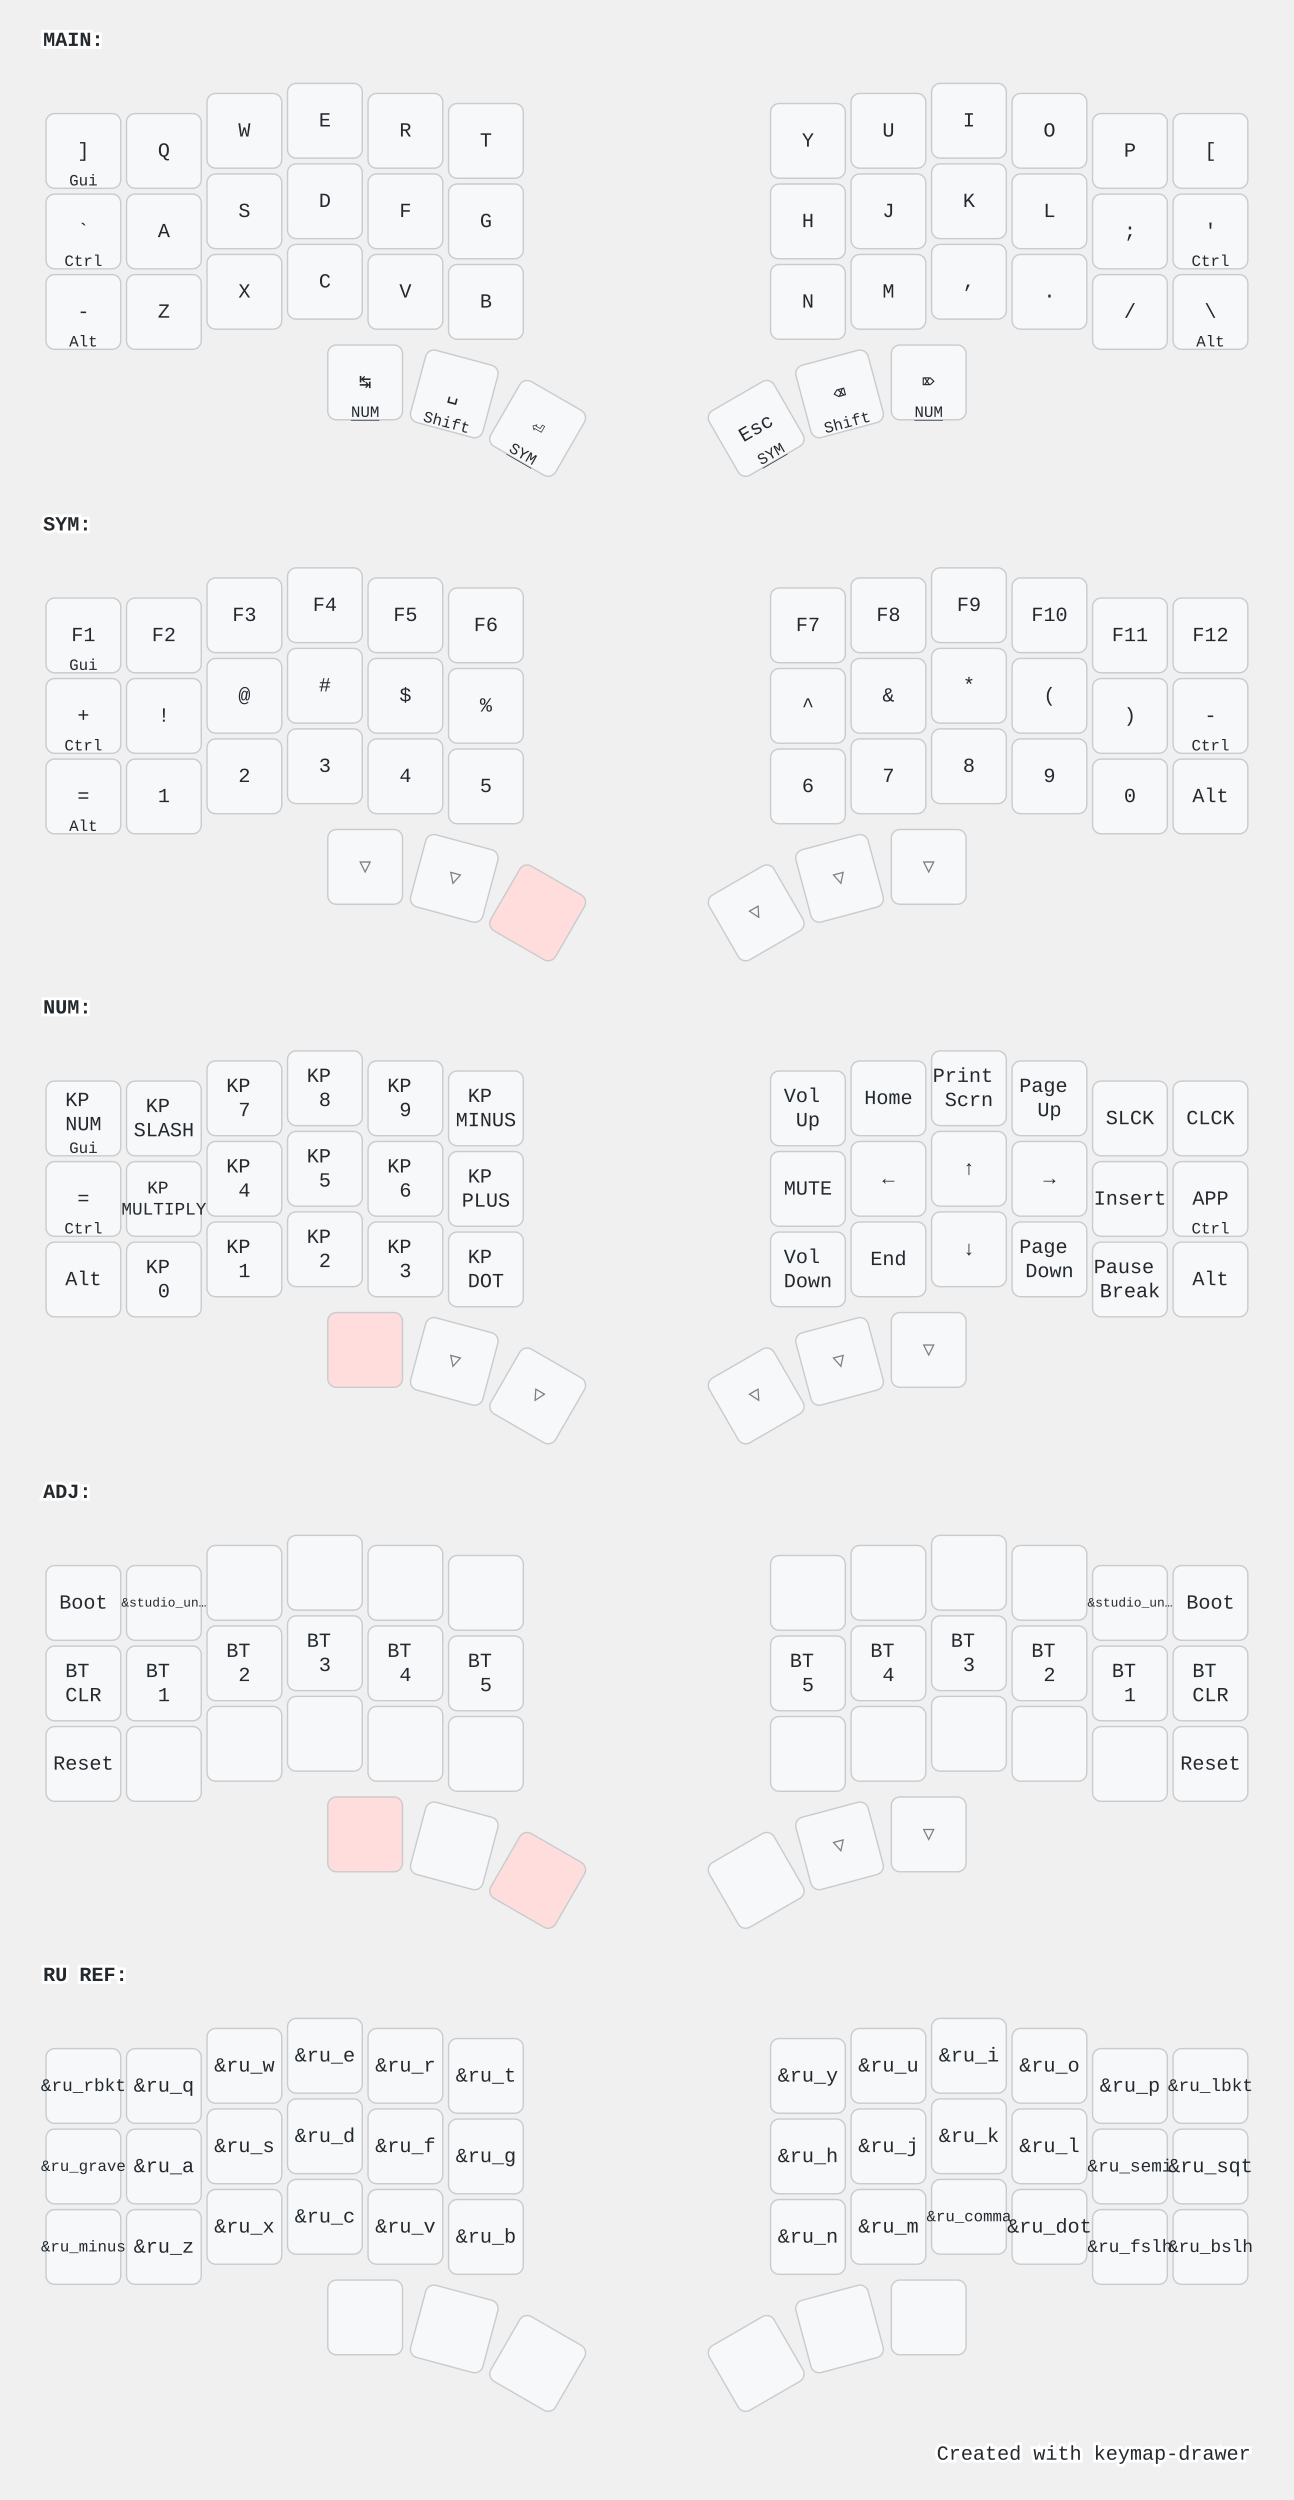
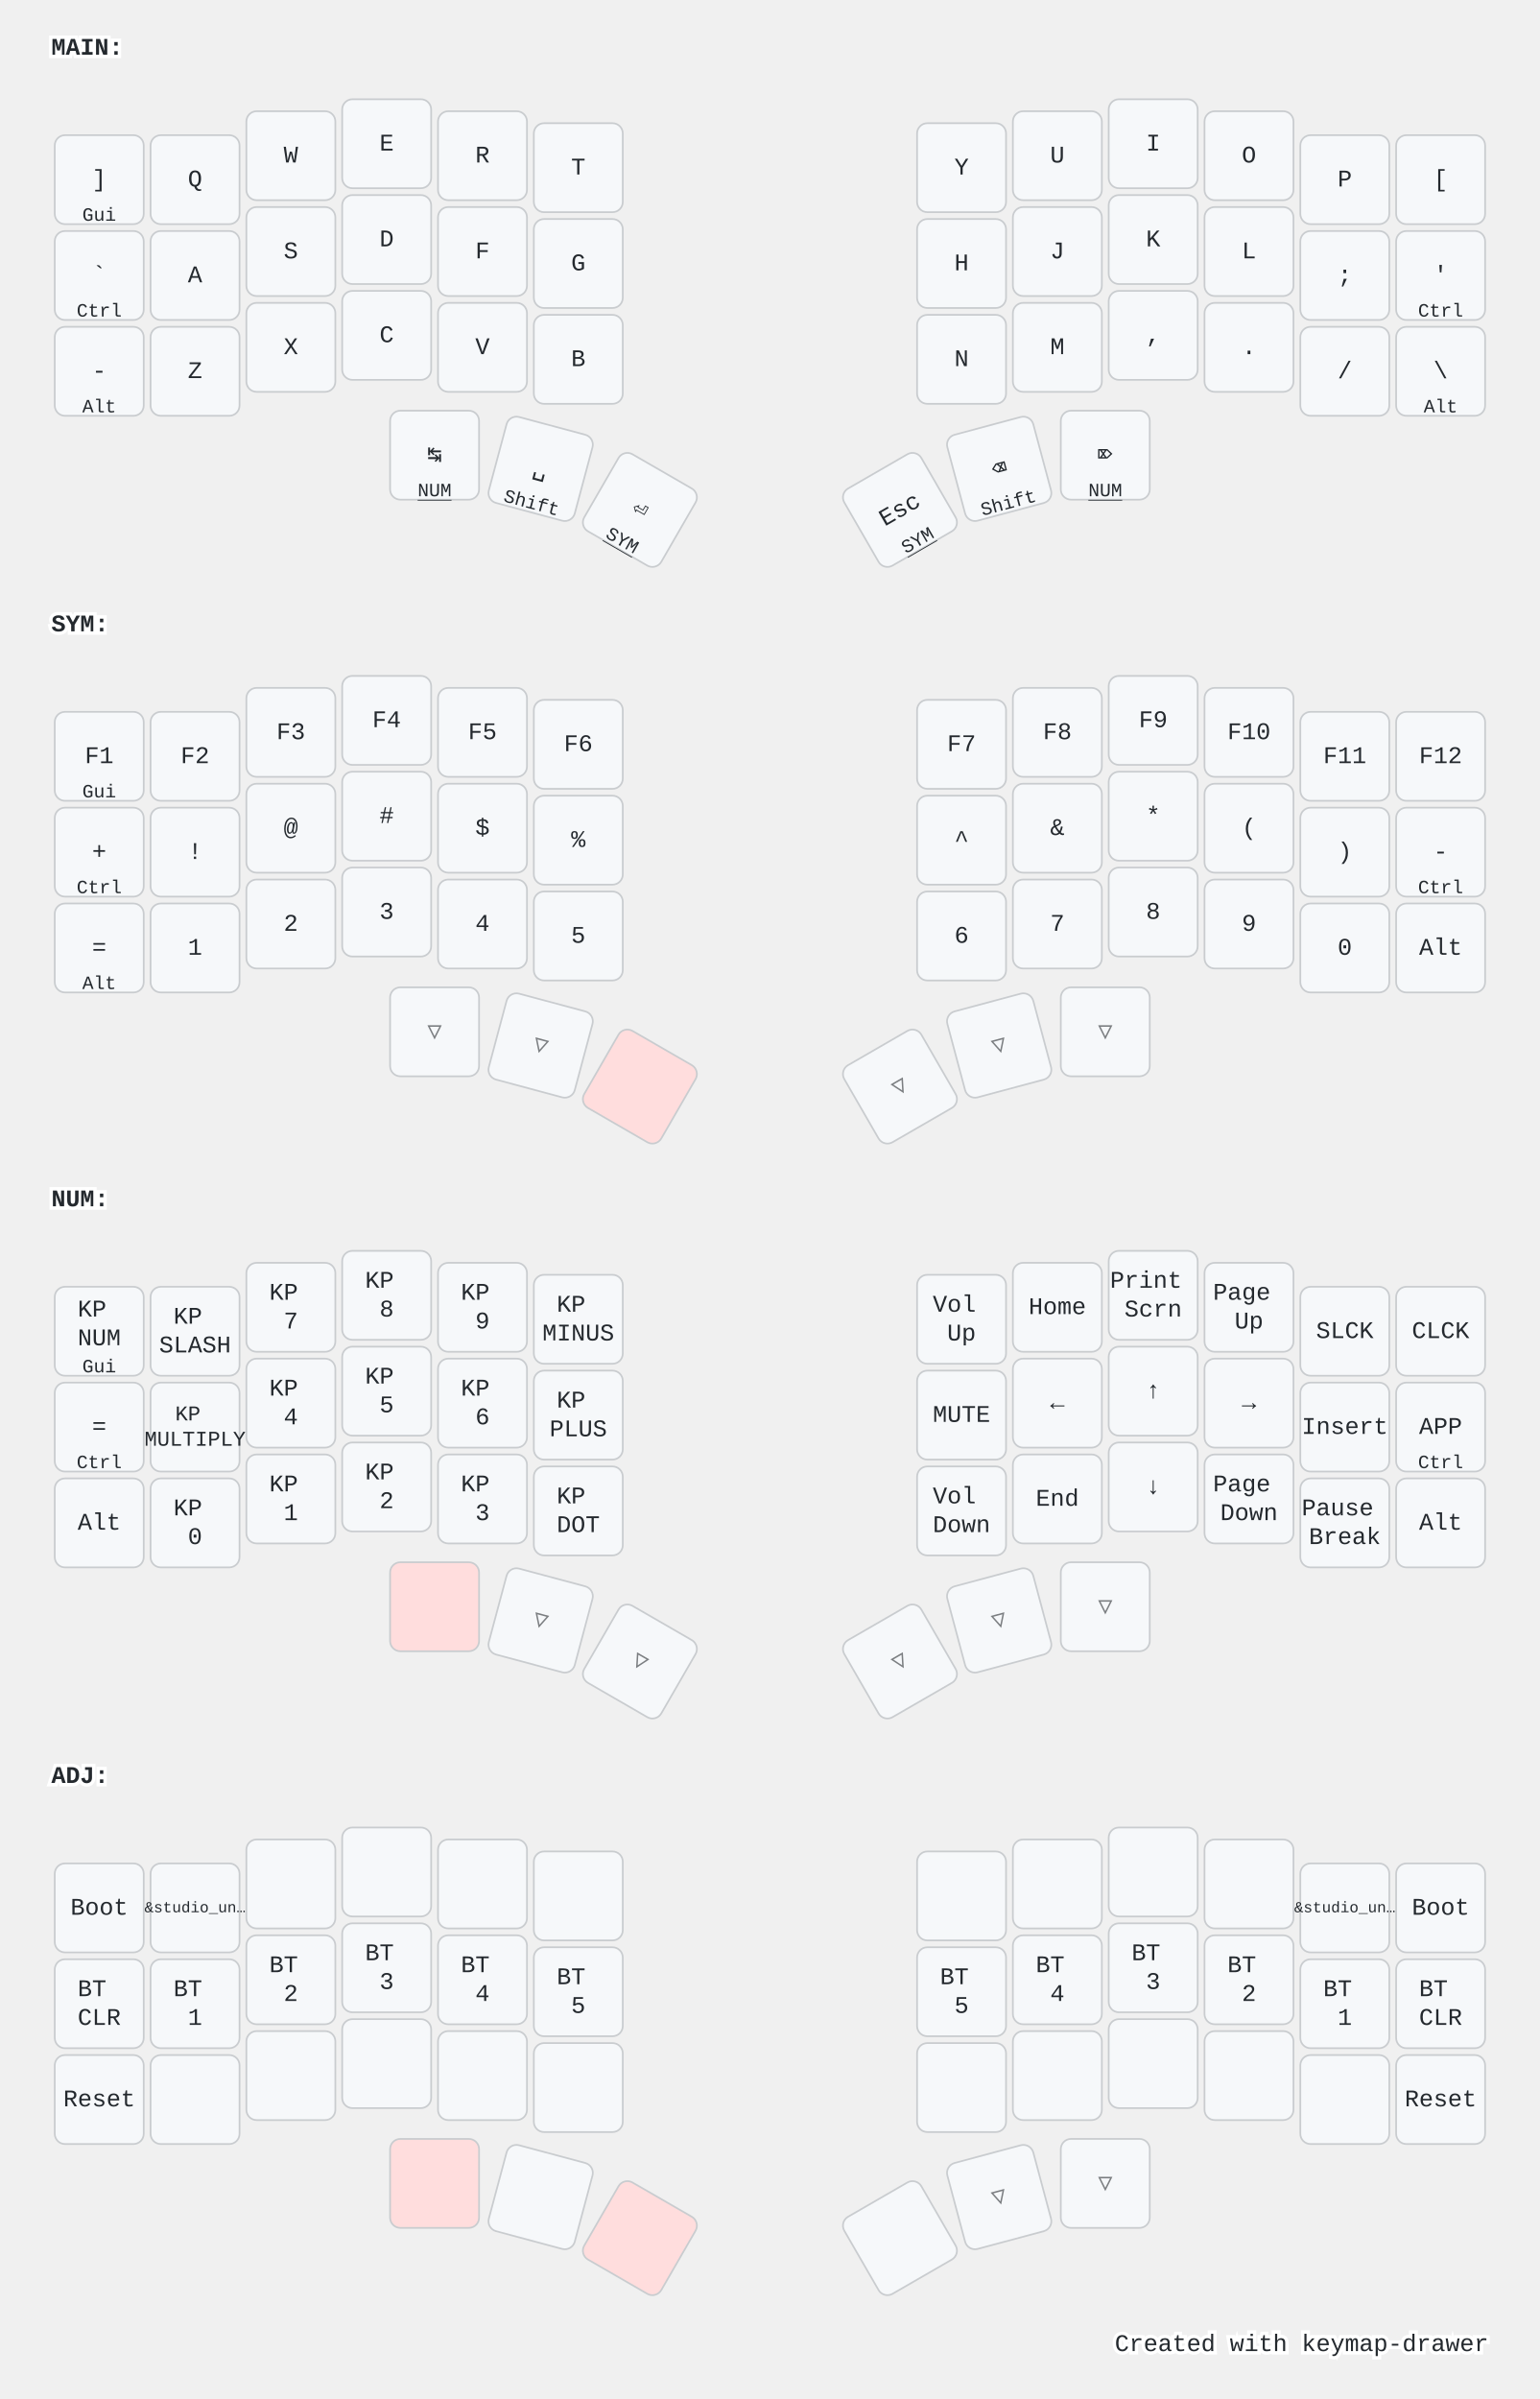
- <svg xmlns="http://www.w3.org/2000/svg" width="900" height="1739" viewBox="0 0 900 1739" class="keymap">
+ <svg xmlns="http://www.w3.org/2000/svg" width="900" height="1402" viewBox="0 0 900 1402" class="keymap">
  <style>/* inherit to force styles through use tags */
svg path {
    fill: inherit;
}

/* font and background color specifications */
svg.keymap {
    font-family: SFMono-Regular,Consolas,Liberation Mono,Menlo,monospace;
    font-size: 14px;
    font-kerning: normal;
    text-rendering: optimizeLegibility;
    fill: #24292e;
}

/* default key styling */
rect.key {
    fill: #f6f8fa;
}

rect.key, rect.combo {
    stroke: #c9cccf;
    stroke-width: 1;
}

/* default key side styling, only used is draw_key_sides is set */
rect.side {
    filter: brightness(90%);
}

/* color accent for combo boxes */
rect.combo, rect.combo-separate {
    fill: #cdf;
}

/* color accent for held keys */
rect.held, rect.combo.held {
    fill: #fdd;
}

/* color accent for ghost (optional) keys */
rect.ghost, rect.combo.ghost {
    stroke-dasharray: 4, 4;
    stroke-width: 2;
}

text {
    text-anchor: middle;
    dominant-baseline: middle;
}

/* styling for layer labels */
text.label {
    font-weight: bold;
    text-anchor: start;
    stroke: white;
    stroke-width: 4;
    paint-order: stroke;
}

/* styling for optional footer */
text.footer {
    text-anchor: end;
    dominant-baseline: auto;
    stroke: white;
    stroke-width: 4;
    paint-order: stroke;
}

/* styling for combo tap, and key non-tap label text */
text.combo, text.hold, text.shifted, text.left, text.right, text.tl, text.tr, text.bl, text.br {
    font-size: 11px;
}

text.hold, text.bl, text.br {
    text-anchor: middle;
    dominant-baseline: auto;
}

text.shifted, text.tl, text.tr {
    text-anchor: middle;
    dominant-baseline: hanging;
}

text.left, text.tl, text.bl {
    text-anchor: start;
}

text.right, text.tr, text.br {
    text-anchor: end;
}

text.layer-activator {
    text-decoration: underline;
}

/* styling for hold/shifted label text in combo box */
text.combo.hold, text.combo.shifted, text.combo.left, text.combo.right {
    font-size: 8px;
}

/* lighter symbol for transparent keys */
text.trans {
    fill: #7b7e81;
}

/* styling for combo dendrons */
path.combo {
    stroke-width: 1;
    stroke: gray;
    fill: none;
}

/* Start Tabler Icons Cleanup */
/* cannot use height/width with glyphs */
.icon-tabler &gt; path {
    fill: inherit;
    stroke: inherit;
    stroke-width: 2;
}
/* hide tabler's default box */
.icon-tabler &gt; path[stroke="none"][fill="none"] {
    visibility: hidden;
}
/* End Tabler Icons Cleanup */

@media (prefers-color-scheme: dark) {
svg.keymap { fill: #d1d6db; }
rect.key { fill: #3f4750; }
rect.key, rect.combo { stroke: #60666c; }
rect.combo, rect.combo-separate { fill: #1f3d7a; }
rect.held, rect.combo.held { fill: #854747; }
text.label, text.footer { stroke: black; }
text.trans { fill: #7e8184; }
path.combo { stroke: #7f7f7f; }

}</style>
  <g transform="translate(30, 0)" class="layer-MAIN">
    <text x="0" y="28" class="label" id="MAIN">MAIN:</text>
    <g transform="translate(0, 56)">
      <g transform="translate(28, 49)" class="key keypos-0">
        <rect rx="6" ry="6" x="-26" y="-26" width="52" height="52" class="key" />
        <text x="0" y="0" class="key tap">]</text>
        <text x="0" y="24" class="key hold">Gui</text>
      </g>
      <g transform="translate(84, 49)" class="key keypos-1">
        <rect rx="6" ry="6" x="-26" y="-26" width="52" height="52" class="key" />
        <text x="0" y="0" class="key tap">Q</text>
      </g>
      <g transform="translate(140, 35)" class="key keypos-2">
        <rect rx="6" ry="6" x="-26" y="-26" width="52" height="52" class="key" />
        <text x="0" y="0" class="key tap">W</text>
      </g>
      <g transform="translate(196, 28)" class="key keypos-3">
        <rect rx="6" ry="6" x="-26" y="-26" width="52" height="52" class="key" />
        <text x="0" y="0" class="key tap">E</text>
      </g>
      <g transform="translate(252, 35)" class="key keypos-4">
        <rect rx="6" ry="6" x="-26" y="-26" width="52" height="52" class="key" />
        <text x="0" y="0" class="key tap">R</text>
      </g>
      <g transform="translate(308, 42)" class="key keypos-5">
        <rect rx="6" ry="6" x="-26" y="-26" width="52" height="52" class="key" />
        <text x="0" y="0" class="key tap">T</text>
      </g>
      <g transform="translate(532, 42)" class="key keypos-6">
        <rect rx="6" ry="6" x="-26" y="-26" width="52" height="52" class="key" />
        <text x="0" y="0" class="key tap">Y</text>
      </g>
      <g transform="translate(588, 35)" class="key keypos-7">
        <rect rx="6" ry="6" x="-26" y="-26" width="52" height="52" class="key" />
        <text x="0" y="0" class="key tap">U</text>
      </g>
      <g transform="translate(644, 28)" class="key keypos-8">
        <rect rx="6" ry="6" x="-26" y="-26" width="52" height="52" class="key" />
        <text x="0" y="0" class="key tap">I</text>
      </g>
      <g transform="translate(700, 35)" class="key keypos-9">
        <rect rx="6" ry="6" x="-26" y="-26" width="52" height="52" class="key" />
        <text x="0" y="0" class="key tap">O</text>
      </g>
      <g transform="translate(756, 49)" class="key keypos-10">
        <rect rx="6" ry="6" x="-26" y="-26" width="52" height="52" class="key" />
        <text x="0" y="0" class="key tap">P</text>
      </g>
      <g transform="translate(812, 49)" class="key keypos-11">
        <rect rx="6" ry="6" x="-26" y="-26" width="52" height="52" class="key" />
        <text x="0" y="0" class="key tap">[</text>
      </g>
      <g transform="translate(28, 105)" class="key keypos-12">
        <rect rx="6" ry="6" x="-26" y="-26" width="52" height="52" class="key" />
        <text x="0" y="0" class="key tap">`</text>
        <text x="0" y="24" class="key hold">Ctrl</text>
      </g>
      <g transform="translate(84, 105)" class="key keypos-13">
        <rect rx="6" ry="6" x="-26" y="-26" width="52" height="52" class="key" />
        <text x="0" y="0" class="key tap">A</text>
      </g>
      <g transform="translate(140, 91)" class="key keypos-14">
        <rect rx="6" ry="6" x="-26" y="-26" width="52" height="52" class="key" />
        <text x="0" y="0" class="key tap">S</text>
      </g>
      <g transform="translate(196, 84)" class="key keypos-15">
        <rect rx="6" ry="6" x="-26" y="-26" width="52" height="52" class="key" />
        <text x="0" y="0" class="key tap">D</text>
      </g>
      <g transform="translate(252, 91)" class="key keypos-16">
        <rect rx="6" ry="6" x="-26" y="-26" width="52" height="52" class="key" />
        <text x="0" y="0" class="key tap">F</text>
      </g>
      <g transform="translate(308, 98)" class="key keypos-17">
        <rect rx="6" ry="6" x="-26" y="-26" width="52" height="52" class="key" />
        <text x="0" y="0" class="key tap">G</text>
      </g>
      <g transform="translate(532, 98)" class="key keypos-18">
        <rect rx="6" ry="6" x="-26" y="-26" width="52" height="52" class="key" />
        <text x="0" y="0" class="key tap">H</text>
      </g>
      <g transform="translate(588, 91)" class="key keypos-19">
        <rect rx="6" ry="6" x="-26" y="-26" width="52" height="52" class="key" />
        <text x="0" y="0" class="key tap">J</text>
      </g>
      <g transform="translate(644, 84)" class="key keypos-20">
        <rect rx="6" ry="6" x="-26" y="-26" width="52" height="52" class="key" />
        <text x="0" y="0" class="key tap">K</text>
      </g>
      <g transform="translate(700, 91)" class="key keypos-21">
        <rect rx="6" ry="6" x="-26" y="-26" width="52" height="52" class="key" />
        <text x="0" y="0" class="key tap">L</text>
      </g>
      <g transform="translate(756, 105)" class="key keypos-22">
        <rect rx="6" ry="6" x="-26" y="-26" width="52" height="52" class="key" />
        <text x="0" y="0" class="key tap">;</text>
      </g>
      <g transform="translate(812, 105)" class="key keypos-23">
        <rect rx="6" ry="6" x="-26" y="-26" width="52" height="52" class="key" />
        <text x="0" y="0" class="key tap">'</text>
        <text x="0" y="24" class="key hold">Ctrl</text>
      </g>
      <g transform="translate(28, 161)" class="key keypos-24">
        <rect rx="6" ry="6" x="-26" y="-26" width="52" height="52" class="key" />
        <text x="0" y="0" class="key tap">-</text>
        <text x="0" y="24" class="key hold">Alt</text>
      </g>
      <g transform="translate(84, 161)" class="key keypos-25">
        <rect rx="6" ry="6" x="-26" y="-26" width="52" height="52" class="key" />
        <text x="0" y="0" class="key tap">Z</text>
      </g>
      <g transform="translate(140, 147)" class="key keypos-26">
        <rect rx="6" ry="6" x="-26" y="-26" width="52" height="52" class="key" />
        <text x="0" y="0" class="key tap">X</text>
      </g>
      <g transform="translate(196, 140)" class="key keypos-27">
        <rect rx="6" ry="6" x="-26" y="-26" width="52" height="52" class="key" />
        <text x="0" y="0" class="key tap">C</text>
      </g>
      <g transform="translate(252, 147)" class="key keypos-28">
        <rect rx="6" ry="6" x="-26" y="-26" width="52" height="52" class="key" />
        <text x="0" y="0" class="key tap">V</text>
      </g>
      <g transform="translate(308, 154)" class="key keypos-29">
        <rect rx="6" ry="6" x="-26" y="-26" width="52" height="52" class="key" />
        <text x="0" y="0" class="key tap">B</text>
      </g>
      <g transform="translate(532, 154)" class="key keypos-30">
        <rect rx="6" ry="6" x="-26" y="-26" width="52" height="52" class="key" />
        <text x="0" y="0" class="key tap">N</text>
      </g>
      <g transform="translate(588, 147)" class="key keypos-31">
        <rect rx="6" ry="6" x="-26" y="-26" width="52" height="52" class="key" />
        <text x="0" y="0" class="key tap">M</text>
      </g>
      <g transform="translate(644, 140)" class="key keypos-32">
        <rect rx="6" ry="6" x="-26" y="-26" width="52" height="52" class="key" />
        <text x="0" y="0" class="key tap">,</text>
      </g>
      <g transform="translate(700, 147)" class="key keypos-33">
        <rect rx="6" ry="6" x="-26" y="-26" width="52" height="52" class="key" />
        <text x="0" y="0" class="key tap">.</text>
      </g>
      <g transform="translate(756, 161)" class="key keypos-34">
        <rect rx="6" ry="6" x="-26" y="-26" width="52" height="52" class="key" />
        <text x="0" y="0" class="key tap">/</text>
      </g>
      <g transform="translate(812, 161)" class="key keypos-35">
        <rect rx="6" ry="6" x="-26" y="-26" width="52" height="52" class="key" />
        <text x="0" y="0" class="key tap">\</text>
        <text x="0" y="24" class="key hold">Alt</text>
      </g>
      <g transform="translate(224, 210)" class="key keypos-36">
        <rect rx="6" ry="6" x="-26" y="-26" width="52" height="52" class="key" />
        <text x="0" y="0" class="key tap">↹</text>
        <a href="#NUM">
          <text x="0" y="24" class="key hold layer-activator">NUM</text>
        </a>
      </g>
      <g transform="translate(286, 218) rotate(15.0)" class="key keypos-37">
        <rect rx="6" ry="6" x="-26" y="-26" width="52" height="52" class="key" />
        <text x="0" y="0" class="key tap">␣</text>
        <text x="0" y="24" class="key hold">Shift</text>
      </g>
      <g transform="translate(344, 242) rotate(30.0)" class="key keypos-38">
        <rect rx="6" ry="6" x="-26" y="-26" width="52" height="52" class="key" />
        <text x="0" y="0" class="key tap">⏎</text>
        <a href="#SYM">
          <text x="0" y="24" class="key hold layer-activator">SYM</text>
        </a>
      </g>
      <g transform="translate(496, 242) rotate(-30.0)" class="key keypos-39">
        <rect rx="6" ry="6" x="-26" y="-26" width="52" height="52" class="key" />
        <text x="0" y="0" class="key tap">Esc</text>
        <a href="#SYM">
          <text x="0" y="24" class="key hold layer-activator">SYM</text>
        </a>
      </g>
      <g transform="translate(554, 218) rotate(-15.0)" class="key keypos-40">
        <rect rx="6" ry="6" x="-26" y="-26" width="52" height="52" class="key" />
        <text x="0" y="0" class="key tap">⌫</text>
        <text x="0" y="24" class="key hold">Shift</text>
      </g>
      <g transform="translate(616, 210)" class="key keypos-41">
        <rect rx="6" ry="6" x="-26" y="-26" width="52" height="52" class="key" />
        <text x="0" y="0" class="key tap">⌦</text>
        <a href="#NUM">
          <text x="0" y="24" class="key hold layer-activator">NUM</text>
        </a>
      </g>
    </g>
  </g>
  <g transform="translate(30, 337)" class="layer-SYM">
    <text x="0" y="28" class="label" id="SYM">SYM:</text>
    <g transform="translate(0, 56)">
      <g transform="translate(28, 49)" class="key keypos-0">
        <rect rx="6" ry="6" x="-26" y="-26" width="52" height="52" class="key" />
        <text x="0" y="0" class="key tap">F1</text>
        <text x="0" y="24" class="key hold">Gui</text>
      </g>
      <g transform="translate(84, 49)" class="key keypos-1">
        <rect rx="6" ry="6" x="-26" y="-26" width="52" height="52" class="key" />
        <text x="0" y="0" class="key tap">F2</text>
      </g>
      <g transform="translate(140, 35)" class="key keypos-2">
        <rect rx="6" ry="6" x="-26" y="-26" width="52" height="52" class="key" />
        <text x="0" y="0" class="key tap">F3</text>
      </g>
      <g transform="translate(196, 28)" class="key keypos-3">
        <rect rx="6" ry="6" x="-26" y="-26" width="52" height="52" class="key" />
        <text x="0" y="0" class="key tap">F4</text>
      </g>
      <g transform="translate(252, 35)" class="key keypos-4">
        <rect rx="6" ry="6" x="-26" y="-26" width="52" height="52" class="key" />
        <text x="0" y="0" class="key tap">F5</text>
      </g>
      <g transform="translate(308, 42)" class="key keypos-5">
        <rect rx="6" ry="6" x="-26" y="-26" width="52" height="52" class="key" />
        <text x="0" y="0" class="key tap">F6</text>
      </g>
      <g transform="translate(532, 42)" class="key keypos-6">
        <rect rx="6" ry="6" x="-26" y="-26" width="52" height="52" class="key" />
        <text x="0" y="0" class="key tap">F7</text>
      </g>
      <g transform="translate(588, 35)" class="key keypos-7">
        <rect rx="6" ry="6" x="-26" y="-26" width="52" height="52" class="key" />
        <text x="0" y="0" class="key tap">F8</text>
      </g>
      <g transform="translate(644, 28)" class="key keypos-8">
        <rect rx="6" ry="6" x="-26" y="-26" width="52" height="52" class="key" />
        <text x="0" y="0" class="key tap">F9</text>
      </g>
      <g transform="translate(700, 35)" class="key keypos-9">
        <rect rx="6" ry="6" x="-26" y="-26" width="52" height="52" class="key" />
        <text x="0" y="0" class="key tap">F10</text>
      </g>
      <g transform="translate(756, 49)" class="key keypos-10">
        <rect rx="6" ry="6" x="-26" y="-26" width="52" height="52" class="key" />
        <text x="0" y="0" class="key tap">F11</text>
      </g>
      <g transform="translate(812, 49)" class="key keypos-11">
        <rect rx="6" ry="6" x="-26" y="-26" width="52" height="52" class="key" />
        <text x="0" y="0" class="key tap">F12</text>
      </g>
      <g transform="translate(28, 105)" class="key keypos-12">
        <rect rx="6" ry="6" x="-26" y="-26" width="52" height="52" class="key" />
        <text x="0" y="0" class="key tap">+</text>
        <text x="0" y="24" class="key hold">Ctrl</text>
      </g>
      <g transform="translate(84, 105)" class="key keypos-13">
        <rect rx="6" ry="6" x="-26" y="-26" width="52" height="52" class="key" />
        <text x="0" y="0" class="key tap">!</text>
      </g>
      <g transform="translate(140, 91)" class="key keypos-14">
        <rect rx="6" ry="6" x="-26" y="-26" width="52" height="52" class="key" />
        <text x="0" y="0" class="key tap">@</text>
      </g>
      <g transform="translate(196, 84)" class="key keypos-15">
        <rect rx="6" ry="6" x="-26" y="-26" width="52" height="52" class="key" />
        <text x="0" y="0" class="key tap">#</text>
      </g>
      <g transform="translate(252, 91)" class="key keypos-16">
        <rect rx="6" ry="6" x="-26" y="-26" width="52" height="52" class="key" />
        <text x="0" y="0" class="key tap">$</text>
      </g>
      <g transform="translate(308, 98)" class="key keypos-17">
        <rect rx="6" ry="6" x="-26" y="-26" width="52" height="52" class="key" />
        <text x="0" y="0" class="key tap">%</text>
      </g>
      <g transform="translate(532, 98)" class="key keypos-18">
        <rect rx="6" ry="6" x="-26" y="-26" width="52" height="52" class="key" />
        <text x="0" y="0" class="key tap">^</text>
      </g>
      <g transform="translate(588, 91)" class="key keypos-19">
        <rect rx="6" ry="6" x="-26" y="-26" width="52" height="52" class="key" />
        <text x="0" y="0" class="key tap">&amp;</text>
      </g>
      <g transform="translate(644, 84)" class="key keypos-20">
        <rect rx="6" ry="6" x="-26" y="-26" width="52" height="52" class="key" />
        <text x="0" y="0" class="key tap">*</text>
      </g>
      <g transform="translate(700, 91)" class="key keypos-21">
        <rect rx="6" ry="6" x="-26" y="-26" width="52" height="52" class="key" />
        <text x="0" y="0" class="key tap">(</text>
      </g>
      <g transform="translate(756, 105)" class="key keypos-22">
        <rect rx="6" ry="6" x="-26" y="-26" width="52" height="52" class="key" />
        <text x="0" y="0" class="key tap">)</text>
      </g>
      <g transform="translate(812, 105)" class="key keypos-23">
        <rect rx="6" ry="6" x="-26" y="-26" width="52" height="52" class="key" />
        <text x="0" y="0" class="key tap">-</text>
        <text x="0" y="24" class="key hold">Ctrl</text>
      </g>
      <g transform="translate(28, 161)" class="key keypos-24">
        <rect rx="6" ry="6" x="-26" y="-26" width="52" height="52" class="key" />
        <text x="0" y="0" class="key tap">=</text>
        <text x="0" y="24" class="key hold">Alt</text>
      </g>
      <g transform="translate(84, 161)" class="key keypos-25">
        <rect rx="6" ry="6" x="-26" y="-26" width="52" height="52" class="key" />
        <text x="0" y="0" class="key tap">1</text>
      </g>
      <g transform="translate(140, 147)" class="key keypos-26">
        <rect rx="6" ry="6" x="-26" y="-26" width="52" height="52" class="key" />
        <text x="0" y="0" class="key tap">2</text>
      </g>
      <g transform="translate(196, 140)" class="key keypos-27">
        <rect rx="6" ry="6" x="-26" y="-26" width="52" height="52" class="key" />
        <text x="0" y="0" class="key tap">3</text>
      </g>
      <g transform="translate(252, 147)" class="key keypos-28">
        <rect rx="6" ry="6" x="-26" y="-26" width="52" height="52" class="key" />
        <text x="0" y="0" class="key tap">4</text>
      </g>
      <g transform="translate(308, 154)" class="key keypos-29">
        <rect rx="6" ry="6" x="-26" y="-26" width="52" height="52" class="key" />
        <text x="0" y="0" class="key tap">5</text>
      </g>
      <g transform="translate(532, 154)" class="key keypos-30">
        <rect rx="6" ry="6" x="-26" y="-26" width="52" height="52" class="key" />
        <text x="0" y="0" class="key tap">6</text>
      </g>
      <g transform="translate(588, 147)" class="key keypos-31">
        <rect rx="6" ry="6" x="-26" y="-26" width="52" height="52" class="key" />
        <text x="0" y="0" class="key tap">7</text>
      </g>
      <g transform="translate(644, 140)" class="key keypos-32">
        <rect rx="6" ry="6" x="-26" y="-26" width="52" height="52" class="key" />
        <text x="0" y="0" class="key tap">8</text>
      </g>
      <g transform="translate(700, 147)" class="key keypos-33">
        <rect rx="6" ry="6" x="-26" y="-26" width="52" height="52" class="key" />
        <text x="0" y="0" class="key tap">9</text>
      </g>
      <g transform="translate(756, 161)" class="key keypos-34">
        <rect rx="6" ry="6" x="-26" y="-26" width="52" height="52" class="key" />
        <text x="0" y="0" class="key tap">0</text>
      </g>
      <g transform="translate(812, 161)" class="key keypos-35">
        <rect rx="6" ry="6" x="-26" y="-26" width="52" height="52" class="key" />
        <text x="0" y="0" class="key tap">Alt</text>
      </g>
      <g transform="translate(224, 210)" class="key trans keypos-36">
        <rect rx="6" ry="6" x="-26" y="-26" width="52" height="52" class="key trans" />
        <text x="0" y="0" class="key trans tap">▽</text>
      </g>
      <g transform="translate(286, 218) rotate(15.0)" class="key trans keypos-37">
        <rect rx="6" ry="6" x="-26" y="-26" width="52" height="52" class="key trans" />
        <text x="0" y="0" class="key trans tap">▽</text>
      </g>
      <g transform="translate(344, 242) rotate(30.0)" class="key held keypos-38">
        <rect rx="6" ry="6" x="-26" y="-26" width="52" height="52" class="key held" />
      </g>
      <g transform="translate(496, 242) rotate(-30.0)" class="key trans keypos-39">
        <rect rx="6" ry="6" x="-26" y="-26" width="52" height="52" class="key trans" />
        <text x="0" y="0" class="key trans tap">▽</text>
      </g>
      <g transform="translate(554, 218) rotate(-15.0)" class="key trans keypos-40">
        <rect rx="6" ry="6" x="-26" y="-26" width="52" height="52" class="key trans" />
        <text x="0" y="0" class="key trans tap">▽</text>
      </g>
      <g transform="translate(616, 210)" class="key trans keypos-41">
        <rect rx="6" ry="6" x="-26" y="-26" width="52" height="52" class="key trans" />
        <text x="0" y="0" class="key trans tap">▽</text>
      </g>
    </g>
  </g>
  <g transform="translate(30, 673)" class="layer-NUM">
    <text x="0" y="28" class="label" id="NUM">NUM:</text>
    <g transform="translate(0, 56)">
      <g transform="translate(28, 49)" class="key keypos-0">
        <rect rx="6" ry="6" x="-26" y="-26" width="52" height="52" class="key" />
        <text x="0" y="0" class="key tap">
          <tspan x="0" dy="-0.9em">KP</tspan>
          <tspan x="0" dy="1.2em">NUM</tspan>
        </text>
        <text x="0" y="24" class="key hold">Gui</text>
      </g>
      <g transform="translate(84, 49)" class="key keypos-1">
        <rect rx="6" ry="6" x="-26" y="-26" width="52" height="52" class="key" />
        <text x="0" y="0" class="key tap">
          <tspan x="0" dy="-0.6em">KP</tspan>
          <tspan x="0" dy="1.2em">SLASH</tspan>
        </text>
      </g>
      <g transform="translate(140, 35)" class="key keypos-2">
        <rect rx="6" ry="6" x="-26" y="-26" width="52" height="52" class="key" />
        <text x="0" y="0" class="key tap">
          <tspan x="0" dy="-0.6em">KP</tspan>
          <tspan x="0" dy="1.2em">7</tspan>
        </text>
      </g>
      <g transform="translate(196, 28)" class="key keypos-3">
        <rect rx="6" ry="6" x="-26" y="-26" width="52" height="52" class="key" />
        <text x="0" y="0" class="key tap">
          <tspan x="0" dy="-0.6em">KP</tspan>
          <tspan x="0" dy="1.2em">8</tspan>
        </text>
      </g>
      <g transform="translate(252, 35)" class="key keypos-4">
        <rect rx="6" ry="6" x="-26" y="-26" width="52" height="52" class="key" />
        <text x="0" y="0" class="key tap">
          <tspan x="0" dy="-0.6em">KP</tspan>
          <tspan x="0" dy="1.2em">9</tspan>
        </text>
      </g>
      <g transform="translate(308, 42)" class="key keypos-5">
        <rect rx="6" ry="6" x="-26" y="-26" width="52" height="52" class="key" />
        <text x="0" y="0" class="key tap">
          <tspan x="0" dy="-0.6em">KP</tspan>
          <tspan x="0" dy="1.2em">MINUS</tspan>
        </text>
      </g>
      <g transform="translate(532, 42)" class="key keypos-6">
        <rect rx="6" ry="6" x="-26" y="-26" width="52" height="52" class="key" />
        <text x="0" y="0" class="key tap">
          <tspan x="0" dy="-0.6em">Vol</tspan>
          <tspan x="0" dy="1.2em">Up</tspan>
        </text>
      </g>
      <g transform="translate(588, 35)" class="key keypos-7">
        <rect rx="6" ry="6" x="-26" y="-26" width="52" height="52" class="key" />
        <text x="0" y="0" class="key tap">Home</text>
      </g>
      <g transform="translate(644, 28)" class="key keypos-8">
        <rect rx="6" ry="6" x="-26" y="-26" width="52" height="52" class="key" />
        <text x="0" y="0" class="key tap">
          <tspan x="0" dy="-0.6em">Print</tspan>
          <tspan x="0" dy="1.2em">Scrn</tspan>
        </text>
      </g>
      <g transform="translate(700, 35)" class="key keypos-9">
        <rect rx="6" ry="6" x="-26" y="-26" width="52" height="52" class="key" />
        <text x="0" y="0" class="key tap">
          <tspan x="0" dy="-0.6em">Page</tspan>
          <tspan x="0" dy="1.2em">Up</tspan>
        </text>
      </g>
      <g transform="translate(756, 49)" class="key keypos-10">
        <rect rx="6" ry="6" x="-26" y="-26" width="52" height="52" class="key" />
        <text x="0" y="0" class="key tap">SLCK</text>
      </g>
      <g transform="translate(812, 49)" class="key keypos-11">
        <rect rx="6" ry="6" x="-26" y="-26" width="52" height="52" class="key" />
        <text x="0" y="0" class="key tap">CLCK</text>
      </g>
      <g transform="translate(28, 105)" class="key keypos-12">
        <rect rx="6" ry="6" x="-26" y="-26" width="52" height="52" class="key" />
        <text x="0" y="0" class="key tap">=</text>
        <text x="0" y="24" class="key hold">Ctrl</text>
      </g>
      <g transform="translate(84, 105)" class="key keypos-13">
        <rect rx="6" ry="6" x="-26" y="-26" width="52" height="52" class="key" />
        <text x="0" y="0" class="key tap">
          <tspan x="0" dy="-0.6em" style="font-size: 88%">KP</tspan>
          <tspan x="0" dy="1.2em" style="font-size: 88%">MULTIPLY</tspan>
        </text>
      </g>
      <g transform="translate(140, 91)" class="key keypos-14">
        <rect rx="6" ry="6" x="-26" y="-26" width="52" height="52" class="key" />
        <text x="0" y="0" class="key tap">
          <tspan x="0" dy="-0.6em">KP</tspan>
          <tspan x="0" dy="1.2em">4</tspan>
        </text>
      </g>
      <g transform="translate(196, 84)" class="key keypos-15">
        <rect rx="6" ry="6" x="-26" y="-26" width="52" height="52" class="key" />
        <text x="0" y="0" class="key tap">
          <tspan x="0" dy="-0.6em">KP</tspan>
          <tspan x="0" dy="1.2em">5</tspan>
        </text>
      </g>
      <g transform="translate(252, 91)" class="key keypos-16">
        <rect rx="6" ry="6" x="-26" y="-26" width="52" height="52" class="key" />
        <text x="0" y="0" class="key tap">
          <tspan x="0" dy="-0.6em">KP</tspan>
          <tspan x="0" dy="1.2em">6</tspan>
        </text>
      </g>
      <g transform="translate(308, 98)" class="key keypos-17">
        <rect rx="6" ry="6" x="-26" y="-26" width="52" height="52" class="key" />
        <text x="0" y="0" class="key tap">
          <tspan x="0" dy="-0.6em">KP</tspan>
          <tspan x="0" dy="1.2em">PLUS</tspan>
        </text>
      </g>
      <g transform="translate(532, 98)" class="key keypos-18">
        <rect rx="6" ry="6" x="-26" y="-26" width="52" height="52" class="key" />
        <text x="0" y="0" class="key tap">MUTE</text>
      </g>
      <g transform="translate(588, 91)" class="key keypos-19">
        <rect rx="6" ry="6" x="-26" y="-26" width="52" height="52" class="key" />
        <text x="0" y="0" class="key tap">←</text>
      </g>
      <g transform="translate(644, 84)" class="key keypos-20">
        <rect rx="6" ry="6" x="-26" y="-26" width="52" height="52" class="key" />
        <text x="0" y="0" class="key tap">↑</text>
      </g>
      <g transform="translate(700, 91)" class="key keypos-21">
        <rect rx="6" ry="6" x="-26" y="-26" width="52" height="52" class="key" />
        <text x="0" y="0" class="key tap">→</text>
      </g>
      <g transform="translate(756, 105)" class="key keypos-22">
        <rect rx="6" ry="6" x="-26" y="-26" width="52" height="52" class="key" />
        <text x="0" y="0" class="key tap">Insert</text>
      </g>
      <g transform="translate(812, 105)" class="key keypos-23">
        <rect rx="6" ry="6" x="-26" y="-26" width="52" height="52" class="key" />
        <text x="0" y="0" class="key tap">APP</text>
        <text x="0" y="24" class="key hold">Ctrl</text>
      </g>
      <g transform="translate(28, 161)" class="key keypos-24">
        <rect rx="6" ry="6" x="-26" y="-26" width="52" height="52" class="key" />
        <text x="0" y="0" class="key tap">Alt</text>
      </g>
      <g transform="translate(84, 161)" class="key keypos-25">
        <rect rx="6" ry="6" x="-26" y="-26" width="52" height="52" class="key" />
        <text x="0" y="0" class="key tap">
          <tspan x="0" dy="-0.6em">KP</tspan>
          <tspan x="0" dy="1.2em">0</tspan>
        </text>
      </g>
      <g transform="translate(140, 147)" class="key keypos-26">
        <rect rx="6" ry="6" x="-26" y="-26" width="52" height="52" class="key" />
        <text x="0" y="0" class="key tap">
          <tspan x="0" dy="-0.6em">KP</tspan>
          <tspan x="0" dy="1.2em">1</tspan>
        </text>
      </g>
      <g transform="translate(196, 140)" class="key keypos-27">
        <rect rx="6" ry="6" x="-26" y="-26" width="52" height="52" class="key" />
        <text x="0" y="0" class="key tap">
          <tspan x="0" dy="-0.6em">KP</tspan>
          <tspan x="0" dy="1.2em">2</tspan>
        </text>
      </g>
      <g transform="translate(252, 147)" class="key keypos-28">
        <rect rx="6" ry="6" x="-26" y="-26" width="52" height="52" class="key" />
        <text x="0" y="0" class="key tap">
          <tspan x="0" dy="-0.6em">KP</tspan>
          <tspan x="0" dy="1.2em">3</tspan>
        </text>
      </g>
      <g transform="translate(308, 154)" class="key keypos-29">
        <rect rx="6" ry="6" x="-26" y="-26" width="52" height="52" class="key" />
        <text x="0" y="0" class="key tap">
          <tspan x="0" dy="-0.6em">KP</tspan>
          <tspan x="0" dy="1.2em">DOT</tspan>
        </text>
      </g>
      <g transform="translate(532, 154)" class="key keypos-30">
        <rect rx="6" ry="6" x="-26" y="-26" width="52" height="52" class="key" />
        <text x="0" y="0" class="key tap">
          <tspan x="0" dy="-0.6em">Vol</tspan>
          <tspan x="0" dy="1.2em">Down</tspan>
        </text>
      </g>
      <g transform="translate(588, 147)" class="key keypos-31">
        <rect rx="6" ry="6" x="-26" y="-26" width="52" height="52" class="key" />
        <text x="0" y="0" class="key tap">End</text>
      </g>
      <g transform="translate(644, 140)" class="key keypos-32">
        <rect rx="6" ry="6" x="-26" y="-26" width="52" height="52" class="key" />
        <text x="0" y="0" class="key tap">↓</text>
      </g>
      <g transform="translate(700, 147)" class="key keypos-33">
        <rect rx="6" ry="6" x="-26" y="-26" width="52" height="52" class="key" />
        <text x="0" y="0" class="key tap">
          <tspan x="0" dy="-0.6em">Page</tspan>
          <tspan x="0" dy="1.2em">Down</tspan>
        </text>
      </g>
      <g transform="translate(756, 161)" class="key keypos-34">
        <rect rx="6" ry="6" x="-26" y="-26" width="52" height="52" class="key" />
        <text x="0" y="0" class="key tap">
          <tspan x="0" dy="-0.6em">Pause</tspan>
          <tspan x="0" dy="1.2em">Break</tspan>
        </text>
      </g>
      <g transform="translate(812, 161)" class="key keypos-35">
        <rect rx="6" ry="6" x="-26" y="-26" width="52" height="52" class="key" />
        <text x="0" y="0" class="key tap">Alt</text>
      </g>
      <g transform="translate(224, 210)" class="key held keypos-36">
        <rect rx="6" ry="6" x="-26" y="-26" width="52" height="52" class="key held" />
      </g>
      <g transform="translate(286, 218) rotate(15.0)" class="key trans keypos-37">
        <rect rx="6" ry="6" x="-26" y="-26" width="52" height="52" class="key trans" />
        <text x="0" y="0" class="key trans tap">▽</text>
      </g>
      <g transform="translate(344, 242) rotate(30.0)" class="key trans keypos-38">
        <rect rx="6" ry="6" x="-26" y="-26" width="52" height="52" class="key trans" />
        <text x="0" y="0" class="key trans tap">▽</text>
      </g>
      <g transform="translate(496, 242) rotate(-30.0)" class="key trans keypos-39">
        <rect rx="6" ry="6" x="-26" y="-26" width="52" height="52" class="key trans" />
        <text x="0" y="0" class="key trans tap">▽</text>
      </g>
      <g transform="translate(554, 218) rotate(-15.0)" class="key trans keypos-40">
        <rect rx="6" ry="6" x="-26" y="-26" width="52" height="52" class="key trans" />
        <text x="0" y="0" class="key trans tap">▽</text>
      </g>
      <g transform="translate(616, 210)" class="key trans keypos-41">
        <rect rx="6" ry="6" x="-26" y="-26" width="52" height="52" class="key trans" />
        <text x="0" y="0" class="key trans tap">▽</text>
      </g>
    </g>
  </g>
  <g transform="translate(30, 1010)" class="layer-ADJ">
    <text x="0" y="28" class="label" id="ADJ">ADJ:</text>
    <g transform="translate(0, 56)">
      <g transform="translate(28, 49)" class="key keypos-0">
        <rect rx="6" ry="6" x="-26" y="-26" width="52" height="52" class="key" />
        <text x="0" y="0" class="key tap">Boot</text>
      </g>
      <g transform="translate(84, 49)" class="key keypos-1">
        <rect rx="6" ry="6" x="-26" y="-26" width="52" height="52" class="key" />
        <text x="0" y="0" class="key tap">
          <tspan style="font-size: 64%">&amp;studio_un…</tspan>
        </text>
      </g>
      <g transform="translate(140, 35)" class="key keypos-2">
        <rect rx="6" ry="6" x="-26" y="-26" width="52" height="52" class="key" />
      </g>
      <g transform="translate(196, 28)" class="key keypos-3">
        <rect rx="6" ry="6" x="-26" y="-26" width="52" height="52" class="key" />
      </g>
      <g transform="translate(252, 35)" class="key keypos-4">
        <rect rx="6" ry="6" x="-26" y="-26" width="52" height="52" class="key" />
      </g>
      <g transform="translate(308, 42)" class="key keypos-5">
        <rect rx="6" ry="6" x="-26" y="-26" width="52" height="52" class="key" />
      </g>
      <g transform="translate(532, 42)" class="key keypos-6">
        <rect rx="6" ry="6" x="-26" y="-26" width="52" height="52" class="key" />
      </g>
      <g transform="translate(588, 35)" class="key keypos-7">
        <rect rx="6" ry="6" x="-26" y="-26" width="52" height="52" class="key" />
      </g>
      <g transform="translate(644, 28)" class="key keypos-8">
        <rect rx="6" ry="6" x="-26" y="-26" width="52" height="52" class="key" />
      </g>
      <g transform="translate(700, 35)" class="key keypos-9">
        <rect rx="6" ry="6" x="-26" y="-26" width="52" height="52" class="key" />
      </g>
      <g transform="translate(756, 49)" class="key keypos-10">
        <rect rx="6" ry="6" x="-26" y="-26" width="52" height="52" class="key" />
        <text x="0" y="0" class="key tap">
          <tspan style="font-size: 64%">&amp;studio_un…</tspan>
        </text>
      </g>
      <g transform="translate(812, 49)" class="key keypos-11">
        <rect rx="6" ry="6" x="-26" y="-26" width="52" height="52" class="key" />
        <text x="0" y="0" class="key tap">Boot</text>
      </g>
      <g transform="translate(28, 105)" class="key keypos-12">
        <rect rx="6" ry="6" x="-26" y="-26" width="52" height="52" class="key" />
        <text x="0" y="0" class="key tap">
          <tspan x="0" dy="-0.6em">BT</tspan>
          <tspan x="0" dy="1.2em">CLR</tspan>
        </text>
      </g>
      <g transform="translate(84, 105)" class="key keypos-13">
        <rect rx="6" ry="6" x="-26" y="-26" width="52" height="52" class="key" />
        <text x="0" y="0" class="key tap">
          <tspan x="0" dy="-0.6em">BT</tspan>
          <tspan x="0" dy="1.2em">1</tspan>
        </text>
      </g>
      <g transform="translate(140, 91)" class="key keypos-14">
        <rect rx="6" ry="6" x="-26" y="-26" width="52" height="52" class="key" />
        <text x="0" y="0" class="key tap">
          <tspan x="0" dy="-0.6em">BT</tspan>
          <tspan x="0" dy="1.2em">2</tspan>
        </text>
      </g>
      <g transform="translate(196, 84)" class="key keypos-15">
        <rect rx="6" ry="6" x="-26" y="-26" width="52" height="52" class="key" />
        <text x="0" y="0" class="key tap">
          <tspan x="0" dy="-0.6em">BT</tspan>
          <tspan x="0" dy="1.2em">3</tspan>
        </text>
      </g>
      <g transform="translate(252, 91)" class="key keypos-16">
        <rect rx="6" ry="6" x="-26" y="-26" width="52" height="52" class="key" />
        <text x="0" y="0" class="key tap">
          <tspan x="0" dy="-0.6em">BT</tspan>
          <tspan x="0" dy="1.2em">4</tspan>
        </text>
      </g>
      <g transform="translate(308, 98)" class="key keypos-17">
        <rect rx="6" ry="6" x="-26" y="-26" width="52" height="52" class="key" />
        <text x="0" y="0" class="key tap">
          <tspan x="0" dy="-0.6em">BT</tspan>
          <tspan x="0" dy="1.2em">5</tspan>
        </text>
      </g>
      <g transform="translate(532, 98)" class="key keypos-18">
        <rect rx="6" ry="6" x="-26" y="-26" width="52" height="52" class="key" />
        <text x="0" y="0" class="key tap">
          <tspan x="0" dy="-0.6em">BT</tspan>
          <tspan x="0" dy="1.2em">5</tspan>
        </text>
      </g>
      <g transform="translate(588, 91)" class="key keypos-19">
        <rect rx="6" ry="6" x="-26" y="-26" width="52" height="52" class="key" />
        <text x="0" y="0" class="key tap">
          <tspan x="0" dy="-0.6em">BT</tspan>
          <tspan x="0" dy="1.2em">4</tspan>
        </text>
      </g>
      <g transform="translate(644, 84)" class="key keypos-20">
        <rect rx="6" ry="6" x="-26" y="-26" width="52" height="52" class="key" />
        <text x="0" y="0" class="key tap">
          <tspan x="0" dy="-0.6em">BT</tspan>
          <tspan x="0" dy="1.2em">3</tspan>
        </text>
      </g>
      <g transform="translate(700, 91)" class="key keypos-21">
        <rect rx="6" ry="6" x="-26" y="-26" width="52" height="52" class="key" />
        <text x="0" y="0" class="key tap">
          <tspan x="0" dy="-0.6em">BT</tspan>
          <tspan x="0" dy="1.2em">2</tspan>
        </text>
      </g>
      <g transform="translate(756, 105)" class="key keypos-22">
        <rect rx="6" ry="6" x="-26" y="-26" width="52" height="52" class="key" />
        <text x="0" y="0" class="key tap">
          <tspan x="0" dy="-0.6em">BT</tspan>
          <tspan x="0" dy="1.2em">1</tspan>
        </text>
      </g>
      <g transform="translate(812, 105)" class="key keypos-23">
        <rect rx="6" ry="6" x="-26" y="-26" width="52" height="52" class="key" />
        <text x="0" y="0" class="key tap">
          <tspan x="0" dy="-0.6em">BT</tspan>
          <tspan x="0" dy="1.2em">CLR</tspan>
        </text>
      </g>
      <g transform="translate(28, 161)" class="key keypos-24">
        <rect rx="6" ry="6" x="-26" y="-26" width="52" height="52" class="key" />
        <text x="0" y="0" class="key tap">Reset</text>
      </g>
      <g transform="translate(84, 161)" class="key keypos-25">
        <rect rx="6" ry="6" x="-26" y="-26" width="52" height="52" class="key" />
      </g>
      <g transform="translate(140, 147)" class="key keypos-26">
        <rect rx="6" ry="6" x="-26" y="-26" width="52" height="52" class="key" />
      </g>
      <g transform="translate(196, 140)" class="key keypos-27">
        <rect rx="6" ry="6" x="-26" y="-26" width="52" height="52" class="key" />
      </g>
      <g transform="translate(252, 147)" class="key keypos-28">
        <rect rx="6" ry="6" x="-26" y="-26" width="52" height="52" class="key" />
      </g>
      <g transform="translate(308, 154)" class="key keypos-29">
        <rect rx="6" ry="6" x="-26" y="-26" width="52" height="52" class="key" />
      </g>
      <g transform="translate(532, 154)" class="key keypos-30">
        <rect rx="6" ry="6" x="-26" y="-26" width="52" height="52" class="key" />
      </g>
      <g transform="translate(588, 147)" class="key keypos-31">
        <rect rx="6" ry="6" x="-26" y="-26" width="52" height="52" class="key" />
      </g>
      <g transform="translate(644, 140)" class="key keypos-32">
        <rect rx="6" ry="6" x="-26" y="-26" width="52" height="52" class="key" />
      </g>
      <g transform="translate(700, 147)" class="key keypos-33">
        <rect rx="6" ry="6" x="-26" y="-26" width="52" height="52" class="key" />
      </g>
      <g transform="translate(756, 161)" class="key keypos-34">
        <rect rx="6" ry="6" x="-26" y="-26" width="52" height="52" class="key" />
      </g>
      <g transform="translate(812, 161)" class="key keypos-35">
        <rect rx="6" ry="6" x="-26" y="-26" width="52" height="52" class="key" />
        <text x="0" y="0" class="key tap">Reset</text>
      </g>
      <g transform="translate(224, 210)" class="key held keypos-36">
        <rect rx="6" ry="6" x="-26" y="-26" width="52" height="52" class="key held" />
      </g>
      <g transform="translate(286, 218) rotate(15.0)" class="key keypos-37">
        <rect rx="6" ry="6" x="-26" y="-26" width="52" height="52" class="key" />
      </g>
      <g transform="translate(344, 242) rotate(30.0)" class="key held keypos-38">
        <rect rx="6" ry="6" x="-26" y="-26" width="52" height="52" class="key held" />
      </g>
      <g transform="translate(496, 242) rotate(-30.0)" class="key keypos-39">
        <rect rx="6" ry="6" x="-26" y="-26" width="52" height="52" class="key" />
      </g>
      <g transform="translate(554, 218) rotate(-15.0)" class="key trans keypos-40">
        <rect rx="6" ry="6" x="-26" y="-26" width="52" height="52" class="key trans" />
        <text x="0" y="0" class="key trans tap">▽</text>
      </g>
      <g transform="translate(616, 210)" class="key trans keypos-41">
        <rect rx="6" ry="6" x="-26" y="-26" width="52" height="52" class="key trans" />
        <text x="0" y="0" class="key trans tap">▽</text>
      </g>
    </g>
  </g>
-   <g transform="translate(30, 1346)" class="layer-RU REF">
-     <text x="0" y="28" class="label" id="RU-REF">RU REF:</text>
-     <g transform="translate(0, 56)">
-       <g transform="translate(28, 49)" class="key keypos-0">
-         <rect rx="6" ry="6" x="-26" y="-26" width="52" height="52" class="key" />
-         <text x="0" y="0" class="key tap">
-           <tspan style="font-size: 88%">&amp;ru_rbkt</tspan>
-         </text>
-       </g>
-       <g transform="translate(84, 49)" class="key keypos-1">
-         <rect rx="6" ry="6" x="-26" y="-26" width="52" height="52" class="key" />
-         <text x="0" y="0" class="key tap">&amp;ru_q</text>
-       </g>
-       <g transform="translate(140, 35)" class="key keypos-2">
-         <rect rx="6" ry="6" x="-26" y="-26" width="52" height="52" class="key" />
-         <text x="0" y="0" class="key tap">&amp;ru_w</text>
-       </g>
-       <g transform="translate(196, 28)" class="key keypos-3">
-         <rect rx="6" ry="6" x="-26" y="-26" width="52" height="52" class="key" />
-         <text x="0" y="0" class="key tap">&amp;ru_e</text>
-       </g>
-       <g transform="translate(252, 35)" class="key keypos-4">
-         <rect rx="6" ry="6" x="-26" y="-26" width="52" height="52" class="key" />
-         <text x="0" y="0" class="key tap">&amp;ru_r</text>
-       </g>
-       <g transform="translate(308, 42)" class="key keypos-5">
-         <rect rx="6" ry="6" x="-26" y="-26" width="52" height="52" class="key" />
-         <text x="0" y="0" class="key tap">&amp;ru_t</text>
-       </g>
-       <g transform="translate(532, 42)" class="key keypos-6">
-         <rect rx="6" ry="6" x="-26" y="-26" width="52" height="52" class="key" />
-         <text x="0" y="0" class="key tap">&amp;ru_y</text>
-       </g>
-       <g transform="translate(588, 35)" class="key keypos-7">
-         <rect rx="6" ry="6" x="-26" y="-26" width="52" height="52" class="key" />
-         <text x="0" y="0" class="key tap">&amp;ru_u</text>
-       </g>
-       <g transform="translate(644, 28)" class="key keypos-8">
-         <rect rx="6" ry="6" x="-26" y="-26" width="52" height="52" class="key" />
-         <text x="0" y="0" class="key tap">&amp;ru_i</text>
-       </g>
-       <g transform="translate(700, 35)" class="key keypos-9">
-         <rect rx="6" ry="6" x="-26" y="-26" width="52" height="52" class="key" />
-         <text x="0" y="0" class="key tap">&amp;ru_o</text>
-       </g>
-       <g transform="translate(756, 49)" class="key keypos-10">
-         <rect rx="6" ry="6" x="-26" y="-26" width="52" height="52" class="key" />
-         <text x="0" y="0" class="key tap">&amp;ru_p</text>
-       </g>
-       <g transform="translate(812, 49)" class="key keypos-11">
-         <rect rx="6" ry="6" x="-26" y="-26" width="52" height="52" class="key" />
-         <text x="0" y="0" class="key tap">
-           <tspan style="font-size: 88%">&amp;ru_lbkt</tspan>
-         </text>
-       </g>
-       <g transform="translate(28, 105)" class="key keypos-12">
-         <rect rx="6" ry="6" x="-26" y="-26" width="52" height="52" class="key" />
-         <text x="0" y="0" class="key tap">
-           <tspan style="font-size: 78%">&amp;ru_grave</tspan>
-         </text>
-       </g>
-       <g transform="translate(84, 105)" class="key keypos-13">
-         <rect rx="6" ry="6" x="-26" y="-26" width="52" height="52" class="key" />
-         <text x="0" y="0" class="key tap">&amp;ru_a</text>
-       </g>
-       <g transform="translate(140, 91)" class="key keypos-14">
-         <rect rx="6" ry="6" x="-26" y="-26" width="52" height="52" class="key" />
-         <text x="0" y="0" class="key tap">&amp;ru_s</text>
-       </g>
-       <g transform="translate(196, 84)" class="key keypos-15">
-         <rect rx="6" ry="6" x="-26" y="-26" width="52" height="52" class="key" />
-         <text x="0" y="0" class="key tap">&amp;ru_d</text>
-       </g>
-       <g transform="translate(252, 91)" class="key keypos-16">
-         <rect rx="6" ry="6" x="-26" y="-26" width="52" height="52" class="key" />
-         <text x="0" y="0" class="key tap">&amp;ru_f</text>
-       </g>
-       <g transform="translate(308, 98)" class="key keypos-17">
-         <rect rx="6" ry="6" x="-26" y="-26" width="52" height="52" class="key" />
-         <text x="0" y="0" class="key tap">&amp;ru_g</text>
-       </g>
-       <g transform="translate(532, 98)" class="key keypos-18">
-         <rect rx="6" ry="6" x="-26" y="-26" width="52" height="52" class="key" />
-         <text x="0" y="0" class="key tap">&amp;ru_h</text>
-       </g>
-       <g transform="translate(588, 91)" class="key keypos-19">
-         <rect rx="6" ry="6" x="-26" y="-26" width="52" height="52" class="key" />
-         <text x="0" y="0" class="key tap">&amp;ru_j</text>
-       </g>
-       <g transform="translate(644, 84)" class="key keypos-20">
-         <rect rx="6" ry="6" x="-26" y="-26" width="52" height="52" class="key" />
-         <text x="0" y="0" class="key tap">&amp;ru_k</text>
-       </g>
-       <g transform="translate(700, 91)" class="key keypos-21">
-         <rect rx="6" ry="6" x="-26" y="-26" width="52" height="52" class="key" />
-         <text x="0" y="0" class="key tap">&amp;ru_l</text>
-       </g>
-       <g transform="translate(756, 105)" class="key keypos-22">
-         <rect rx="6" ry="6" x="-26" y="-26" width="52" height="52" class="key" />
-         <text x="0" y="0" class="key tap">
-           <tspan style="font-size: 88%">&amp;ru_semi</tspan>
-         </text>
-       </g>
-       <g transform="translate(812, 105)" class="key keypos-23">
-         <rect rx="6" ry="6" x="-26" y="-26" width="52" height="52" class="key" />
-         <text x="0" y="0" class="key tap">&amp;ru_sqt</text>
-       </g>
-       <g transform="translate(28, 161)" class="key keypos-24">
-         <rect rx="6" ry="6" x="-26" y="-26" width="52" height="52" class="key" />
-         <text x="0" y="0" class="key tap">
-           <tspan style="font-size: 78%">&amp;ru_minus</tspan>
-         </text>
-       </g>
-       <g transform="translate(84, 161)" class="key keypos-25">
-         <rect rx="6" ry="6" x="-26" y="-26" width="52" height="52" class="key" />
-         <text x="0" y="0" class="key tap">&amp;ru_z</text>
-       </g>
-       <g transform="translate(140, 147)" class="key keypos-26">
-         <rect rx="6" ry="6" x="-26" y="-26" width="52" height="52" class="key" />
-         <text x="0" y="0" class="key tap">&amp;ru_x</text>
-       </g>
-       <g transform="translate(196, 140)" class="key keypos-27">
-         <rect rx="6" ry="6" x="-26" y="-26" width="52" height="52" class="key" />
-         <text x="0" y="0" class="key tap">&amp;ru_c</text>
-       </g>
-       <g transform="translate(252, 147)" class="key keypos-28">
-         <rect rx="6" ry="6" x="-26" y="-26" width="52" height="52" class="key" />
-         <text x="0" y="0" class="key tap">&amp;ru_v</text>
-       </g>
-       <g transform="translate(308, 154)" class="key keypos-29">
-         <rect rx="6" ry="6" x="-26" y="-26" width="52" height="52" class="key" />
-         <text x="0" y="0" class="key tap">&amp;ru_b</text>
-       </g>
-       <g transform="translate(532, 154)" class="key keypos-30">
-         <rect rx="6" ry="6" x="-26" y="-26" width="52" height="52" class="key" />
-         <text x="0" y="0" class="key tap">&amp;ru_n</text>
-       </g>
-       <g transform="translate(588, 147)" class="key keypos-31">
-         <rect rx="6" ry="6" x="-26" y="-26" width="52" height="52" class="key" />
-         <text x="0" y="0" class="key tap">&amp;ru_m</text>
-       </g>
-       <g transform="translate(644, 140)" class="key keypos-32">
-         <rect rx="6" ry="6" x="-26" y="-26" width="52" height="52" class="key" />
-         <text x="0" y="0" class="key tap">
-           <tspan style="font-size: 78%">&amp;ru_comma</tspan>
-         </text>
-       </g>
-       <g transform="translate(700, 147)" class="key keypos-33">
-         <rect rx="6" ry="6" x="-26" y="-26" width="52" height="52" class="key" />
-         <text x="0" y="0" class="key tap">&amp;ru_dot</text>
-       </g>
-       <g transform="translate(756, 161)" class="key keypos-34">
-         <rect rx="6" ry="6" x="-26" y="-26" width="52" height="52" class="key" />
-         <text x="0" y="0" class="key tap">
-           <tspan style="font-size: 88%">&amp;ru_fslh</tspan>
-         </text>
-       </g>
-       <g transform="translate(812, 161)" class="key keypos-35">
-         <rect rx="6" ry="6" x="-26" y="-26" width="52" height="52" class="key" />
-         <text x="0" y="0" class="key tap">
-           <tspan style="font-size: 88%">&amp;ru_bslh</tspan>
-         </text>
-       </g>
-       <g transform="translate(224, 210)" class="key keypos-36">
-         <rect rx="6" ry="6" x="-26" y="-26" width="52" height="52" class="key" />
-       </g>
-       <g transform="translate(286, 218) rotate(15.0)" class="key keypos-37">
-         <rect rx="6" ry="6" x="-26" y="-26" width="52" height="52" class="key" />
-       </g>
-       <g transform="translate(344, 242) rotate(30.0)" class="key keypos-38">
-         <rect rx="6" ry="6" x="-26" y="-26" width="52" height="52" class="key" />
-       </g>
-       <g transform="translate(496, 242) rotate(-30.0)" class="key keypos-39">
-         <rect rx="6" ry="6" x="-26" y="-26" width="52" height="52" class="key" />
-       </g>
-       <g transform="translate(554, 218) rotate(-15.0)" class="key keypos-40">
-         <rect rx="6" ry="6" x="-26" y="-26" width="52" height="52" class="key" />
-       </g>
-       <g transform="translate(616, 210)" class="key keypos-41">
-         <rect rx="6" ry="6" x="-26" y="-26" width="52" height="52" class="key" />
-       </g>
-     </g>
-   </g>
-   <text x="870.0" y="1711.0" class="footer">Created with <a href="https://github.com/caksoylar/keymap-drawer">keymap-drawer</a>
+   <text x="870.0" y="1374.0" class="footer">Created with <a href="https://github.com/caksoylar/keymap-drawer">keymap-drawer</a>
  </text>
</svg>
